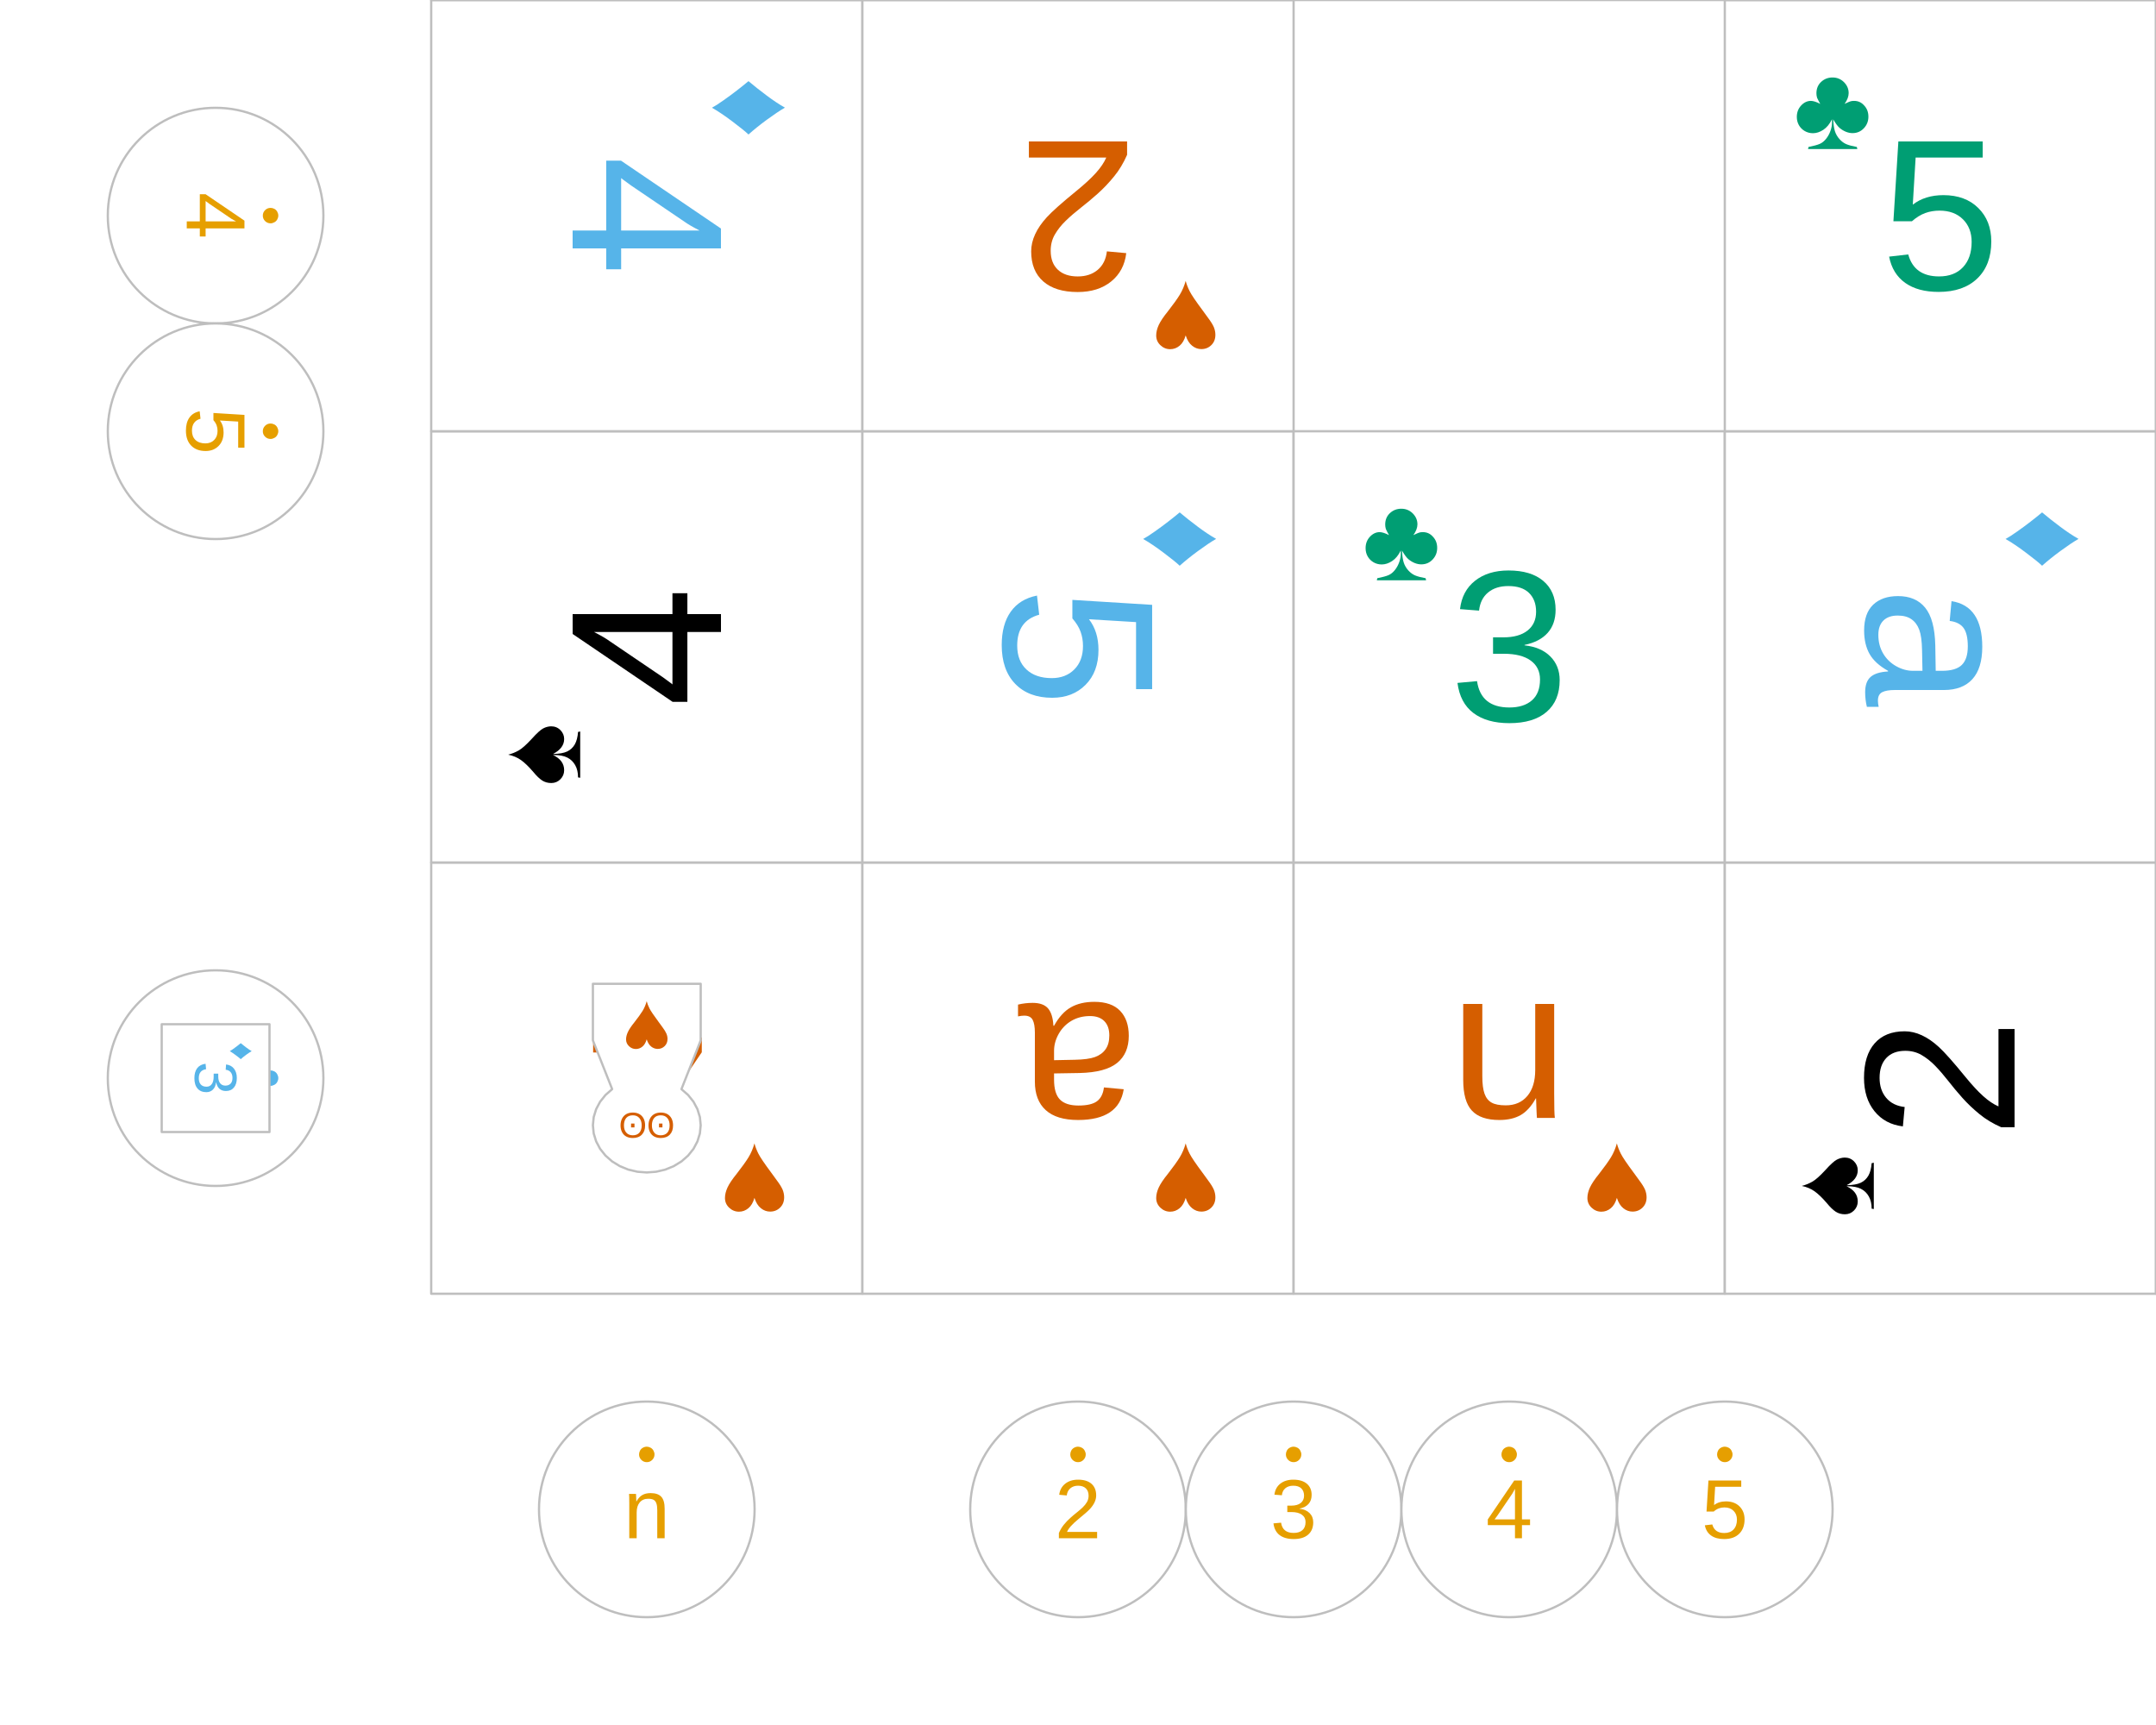
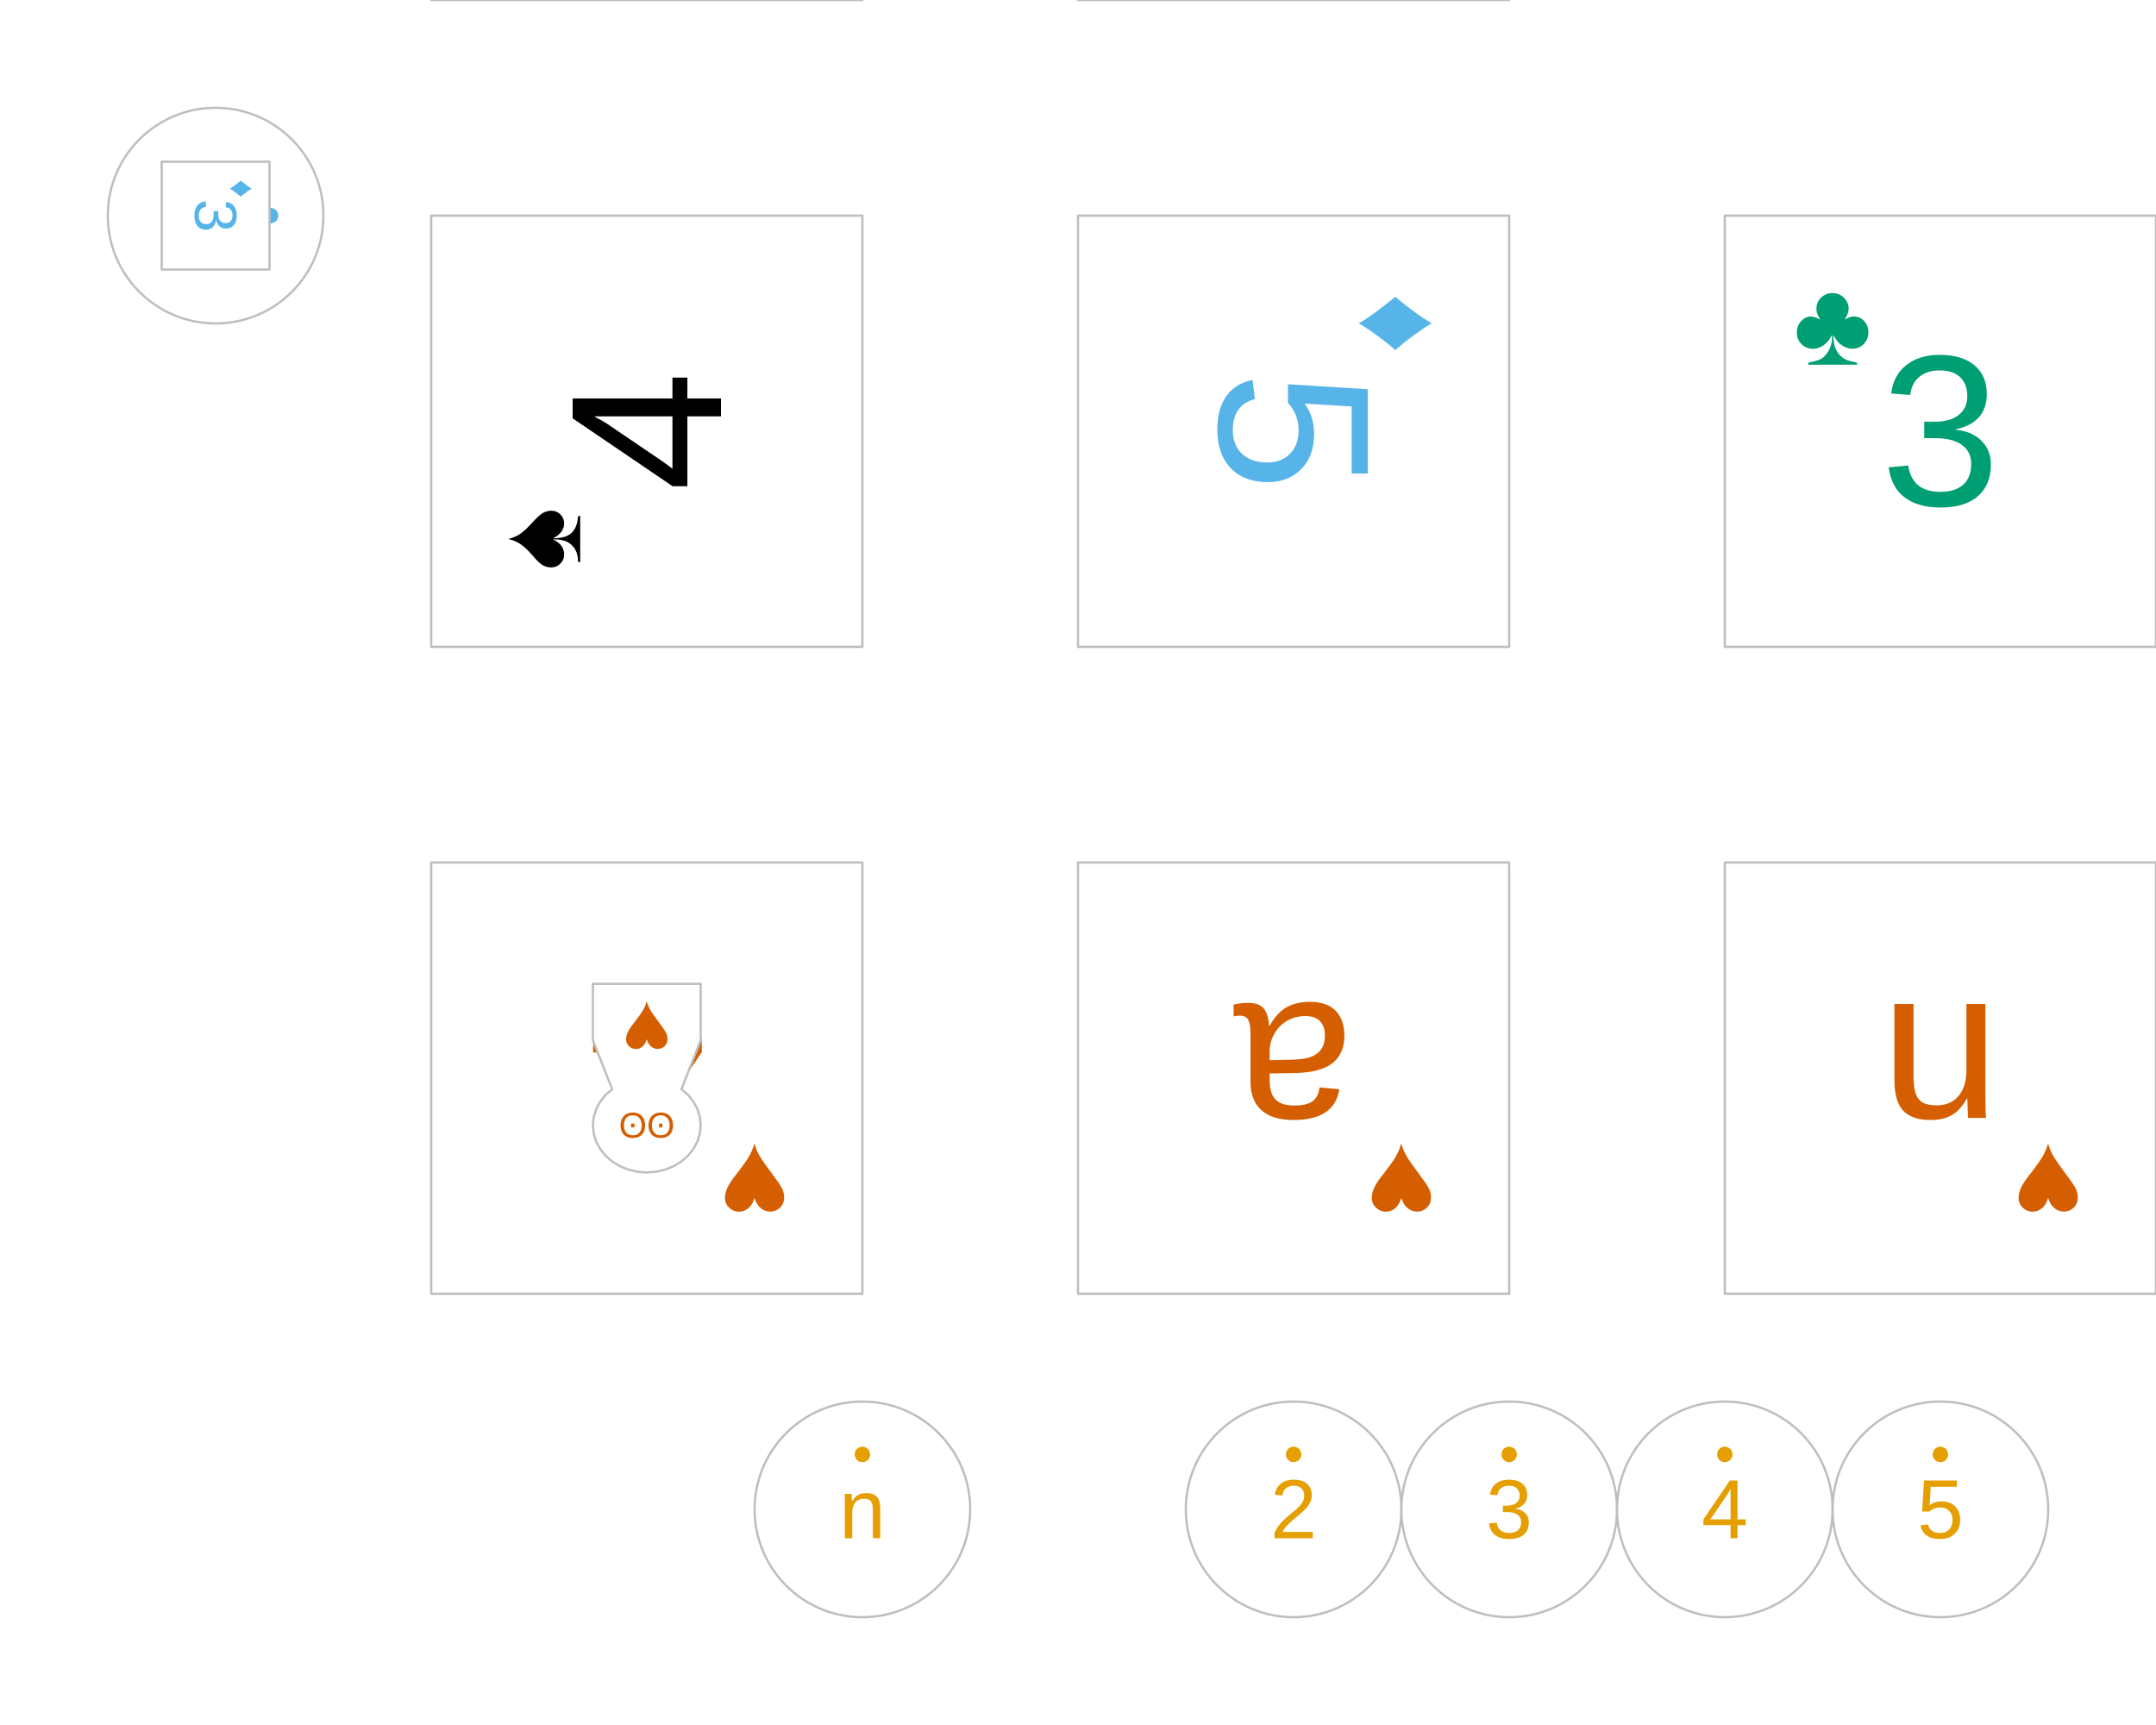
<svg xmlns="http://www.w3.org/2000/svg" viewBox="0 0 720.00 576.00">
  <defs>
    <style type="text/css">
    line, polyline, polygon, path, rect, circle {
      fill: none;
      stroke: #000000;
      stroke-linecap: round;
      stroke-linejoin: round;
      stroke-miterlimit: 10.00;
    }
  </style>
  </defs>
  <rect width="100%" height="100%" style="stroke: none; fill: #FFFFFF;" />
  <polygon points="288.00,288.00 288.00,432.00 144.00,432.00 144.00,288.00 288.00,288.00 " style="stroke-width: 0.75; stroke: none; fill: #FFFFFF;" />
  <polyline points="288.00,288.00 288.00,432.00 144.00,432.00 144.00,288.00 288.00,288.00 288.00,288.00 " style="stroke-width: 0.75; stroke: none;" />
  <text transform="translate(236.02,335.23) rotate(-180)" style="font-size: 72.00px; fill: #D55E00; font-family: Liberation Sans;" textLength="40.05px" lengthAdjust="spacingAndGlyphs">4</text>
  <text transform="translate(263.87,382.24) rotate(-180)" style="font-size: 40.00px; fill: #D55E00; font-family: Liberation Sans;" textLength="23.75px" lengthAdjust="spacingAndGlyphs">♥</text>
  <polyline points="288.00,288.00 288.00,432.00 144.00,432.00 144.00,288.00 288.00,288.00 288.00,288.00 " style="stroke-width: 0.75; stroke: none;" />
  <polyline points="288.00,288.00 288.00,432.00 144.00,432.00 144.00,288.00 288.00,288.00 288.00,288.00 " style="stroke-width: 0.75; stroke: #BEBEBE;" />
-   <polygon points="432.00,288.00 432.00,432.00 288.00,432.00 288.00,288.00 432.00,288.00 " style="stroke-width: 0.75; stroke: none; fill: #FFFFFF;" />
-   <polyline points="432.00,288.00 432.00,432.00 288.00,432.00 288.00,288.00 432.00,288.00 432.00,288.00 " style="stroke-width: 0.75; stroke: none;" />
-   <text transform="translate(380.02,335.23) rotate(-180)" style="font-size: 72.00px; fill: #D55E00; font-family: Liberation Sans;" textLength="40.05px" lengthAdjust="spacingAndGlyphs">a</text>
-   <text transform="translate(407.88,382.24) rotate(-180)" style="font-size: 40.00px; fill: #D55E00; font-family: Liberation Sans;" textLength="23.75px" lengthAdjust="spacingAndGlyphs">♥</text>
-   <polyline points="432.00,288.00 432.00,432.00 288.00,432.00 288.00,288.00 432.00,288.00 432.00,288.00 " style="stroke-width: 0.75; stroke: none;" />
-   <polyline points="432.00,288.00 432.00,432.00 288.00,432.00 288.00,288.00 432.00,288.00 432.00,288.00 " style="stroke-width: 0.75; stroke: #BEBEBE;" />
-   <polygon points="576.00,288.00 576.00,432.00 432.00,432.00 432.00,288.00 576.00,288.00 " style="stroke-width: 0.75; stroke: none; fill: #FFFFFF;" />
-   <polyline points="576.00,288.00 576.00,432.00 432.00,432.00 432.00,288.00 576.00,288.00 576.00,288.00 " style="stroke-width: 0.75; stroke: none;" />
-   <text transform="translate(524.02,335.23) rotate(-180)" style="font-size: 72.00px; fill: #D55E00; font-family: Liberation Sans;" textLength="40.05px" lengthAdjust="spacingAndGlyphs">n</text>
-   <text transform="translate(551.88,382.24) rotate(-180)" style="font-size: 40.00px; fill: #D55E00; font-family: Liberation Sans;" textLength="23.75px" lengthAdjust="spacingAndGlyphs">♥</text>
-   <polyline points="576.00,288.00 576.00,432.00 432.00,432.00 432.00,288.00 576.00,288.00 576.00,288.00 " style="stroke-width: 0.75; stroke: none;" />
-   <polyline points="576.00,288.00 576.00,432.00 432.00,432.00 432.00,288.00 576.00,288.00 576.00,288.00 " style="stroke-width: 0.75; stroke: #BEBEBE;" />
-   <polygon points="720.00,432.00 576.00,432.00 576.00,288.00 720.00,288.00 720.00,432.00 " style="stroke-width: 0.75; stroke: none; fill: #FFFFFF;" />
-   <polyline points="720.00,432.00 576.00,432.00 576.00,288.00 720.00,288.00 720.00,432.00 720.00,432.00 " style="stroke-width: 0.75; stroke: none;" />
-   <text transform="translate(672.77,380.02) rotate(-90)" style="font-size: 72.00px; font-family: Liberation Sans;" textLength="40.05px" lengthAdjust="spacingAndGlyphs">2</text>
-   <text transform="translate(625.76,406.62) rotate(-90)" style="font-size: 40.00px; font-family: Liberation Sans;" textLength="21.25px" lengthAdjust="spacingAndGlyphs">♠</text>
-   <polyline points="720.00,432.00 576.00,432.00 576.00,288.00 720.00,288.00 720.00,432.00 720.00,432.00 " style="stroke-width: 0.75; stroke: none;" />
-   <polyline points="720.00,432.00 576.00,432.00 576.00,288.00 720.00,288.00 720.00,432.00 720.00,432.00 " style="stroke-width: 0.75; stroke: #BEBEBE;" />
-   <polygon points="720.00,288.00 720.00,288.00 720.00,432.00 720.00,432.00 720.00,288.00 " style="stroke-width: 0.75; stroke: none; fill: #FFFFFF;" />
-   <polyline points="720.00,288.00 720.00,288.00 " style="stroke-width: 0.75; stroke: none;" />
-   <polyline points="720.00,432.00 720.00,432.00 720.00,288.00 720.00,288.00 " style="stroke-width: 0.75; stroke: none;" />
-   <text transform="translate(767.23,339.98) rotate(-270)" style="font-size: 72.00px; fill: #56B4E9; font-family: Liberation Sans;" textLength="40.05px" lengthAdjust="spacingAndGlyphs">n</text>
-   <polyline points="720.00,288.00 720.00,288.00 " style="stroke-width: 0.75; stroke: none;" />
-   <polyline points="720.00,432.00 720.00,432.00 720.00,288.00 720.00,288.00 " style="stroke-width: 0.75; stroke: none;" />
-   <polyline points="720.00,288.00 720.00,288.00 " style="stroke-width: 0.75; stroke: #BEBEBE;" />
-   <polyline points="720.00,432.00 720.00,432.00 720.00,288.00 720.00,288.00 " style="stroke-width: 0.75; stroke: #BEBEBE;" />
-   <polygon points="288.00,288.00 144.00,288.00 144.00,144.00 288.00,144.00 288.00,288.00 " style="stroke-width: 0.75; stroke: none; fill: #FFFFFF;" />
-   <polyline points="288.00,288.00 144.00,288.00 144.00,144.00 288.00,144.00 288.00,288.00 288.00,288.00 " style="stroke-width: 0.75; stroke: none;" />
-   <text transform="translate(240.77,236.02) rotate(-90)" style="font-size: 72.00px; font-family: Liberation Sans;" textLength="40.05px" lengthAdjust="spacingAndGlyphs">4</text>
-   <text transform="translate(193.76,262.62) rotate(-90)" style="font-size: 40.00px; font-family: Liberation Sans;" textLength="21.25px" lengthAdjust="spacingAndGlyphs">♠</text>
-   <polyline points="288.00,288.00 144.00,288.00 144.00,144.00 288.00,144.00 288.00,288.00 288.00,288.00 " style="stroke-width: 0.75; stroke: none;" />
-   <polyline points="288.00,288.00 144.00,288.00 144.00,144.00 288.00,144.00 288.00,288.00 288.00,288.00 " style="stroke-width: 0.75; stroke: #BEBEBE;" />
-   <polygon points="288.00,144.00 432.00,144.00 432.00,288.00 288.00,288.00 288.00,144.00 " style="stroke-width: 0.75; stroke: none; fill: #FFFFFF;" />
-   <polyline points="288.00,144.00 432.00,144.00 432.00,288.00 288.00,288.00 288.00,144.00 288.00,144.00 " style="stroke-width: 0.75; stroke: none;" />
-   <text transform="translate(335.23,195.98) rotate(-270)" style="font-size: 72.00px; fill: #56B4E9; font-family: Liberation Sans;" textLength="40.05px" lengthAdjust="spacingAndGlyphs">5</text>
-   <text transform="translate(382.24,169.80) rotate(-270)" style="font-size: 40.00px; fill: #56B4E9; font-family: Liberation Sans;" textLength="20.41px" lengthAdjust="spacingAndGlyphs">♦</text>
-   <polyline points="288.00,144.00 432.00,144.00 432.00,288.00 288.00,288.00 288.00,144.00 288.00,144.00 " style="stroke-width: 0.75; stroke: none;" />
-   <polyline points="288.00,144.00 432.00,144.00 432.00,288.00 288.00,288.00 288.00,144.00 288.00,144.00 " style="stroke-width: 0.75; stroke: #BEBEBE;" />
-   <rect x="432.00" y="144.00" width="144.00" height="144.00" style="stroke-width: 0.75; stroke: none; fill: #FFFFFF;" />
-   <text x="483.98" y="240.77" style="font-size: 72.00px; fill: #009E73; font-family: Liberation Sans;" textLength="40.05px" lengthAdjust="spacingAndGlyphs">3</text>
-   <text x="454.87" y="193.76" style="font-size: 40.00px; fill: #009E73; font-family: Liberation Sans;" textLength="26.25px" lengthAdjust="spacingAndGlyphs">♣</text>
-   <rect x="432.00" y="144.00" width="144.00" height="144.00" style="stroke-width: 0.75; stroke: #BEBEBE;" />
-   <polygon points="576.00,144.00 720.00,144.00 720.00,288.00 576.00,288.00 576.00,144.00 " style="stroke-width: 0.75; stroke: none; fill: #FFFFFF;" />
-   <polyline points="576.00,144.00 720.00,144.00 720.00,288.00 576.00,288.00 576.00,144.00 576.00,144.00 " style="stroke-width: 0.75; stroke: none;" />
-   <text transform="translate(623.23,195.98) rotate(-270)" style="font-size: 72.00px; fill: #56B4E9; font-family: Liberation Sans;" textLength="40.05px" lengthAdjust="spacingAndGlyphs">a</text>
-   <text transform="translate(670.24,169.80) rotate(-270)" style="font-size: 40.00px; fill: #56B4E9; font-family: Liberation Sans;" textLength="20.41px" lengthAdjust="spacingAndGlyphs">♦</text>
-   <polyline points="576.00,144.00 720.00,144.00 720.00,288.00 576.00,288.00 576.00,144.00 576.00,144.00 " style="stroke-width: 0.75; stroke: none;" />
-   <polyline points="576.00,144.00 720.00,144.00 720.00,288.00 576.00,288.00 576.00,144.00 576.00,144.00 " style="stroke-width: 0.75; stroke: #BEBEBE;" />
-   <rect x="720.00" y="144.00" width="144.00" height="144.00" style="stroke-width: 0.75; stroke: none; fill: #FFFFFF;" />
-   <rect x="720.00" y="144.00" width="144.00" height="144.00" style="stroke-width: 0.75; stroke: #BEBEBE;" />
-   <polygon points="144.00,0.00 288.00,0.00 288.00,144.00 144.00,144.00 144.00,0.00 " style="stroke-width: 0.75; stroke: none; fill: #FFFFFF;" />
-   <polyline points="144.00,0.00 288.00,0.00 288.00,144.00 144.00,144.00 144.00,0.00 144.00,0.00 " style="stroke-width: 0.75; stroke: none;" />
-   <text transform="translate(191.23,51.98) rotate(-270)" style="font-size: 72.00px; fill: #56B4E9; font-family: Liberation Sans;" textLength="40.05px" lengthAdjust="spacingAndGlyphs">4</text>
-   <text transform="translate(238.24,25.80) rotate(-270)" style="font-size: 40.00px; fill: #56B4E9; font-family: Liberation Sans;" textLength="20.41px" lengthAdjust="spacingAndGlyphs">♦</text>
-   <polyline points="144.00,0.00 288.00,0.00 288.00,144.00 144.00,144.00 144.00,0.00 144.00,0.00 " style="stroke-width: 0.75; stroke: none;" />
-   <polyline points="144.00,0.00 288.00,0.00 288.00,144.00 144.00,144.00 144.00,0.00 144.00,0.00 " style="stroke-width: 0.75; stroke: #BEBEBE;" />
-   <polygon points="432.00,0.00 432.00,144.00 288.00,144.00 288.00,0.00 432.00,0.00 " style="stroke-width: 0.75; stroke: none; fill: #FFFFFF;" />
-   <polyline points="432.00,0.00 432.00,144.00 288.00,144.00 288.00,0.00 432.00,0.00 432.00,0.00 " style="stroke-width: 0.75; stroke: none;" />
-   <text transform="translate(380.02,47.23) rotate(-180)" style="font-size: 72.00px; fill: #D55E00; font-family: Liberation Sans;" textLength="40.05px" lengthAdjust="spacingAndGlyphs">2</text>
-   <text transform="translate(407.88,94.24) rotate(-180)" style="font-size: 40.00px; fill: #D55E00; font-family: Liberation Sans;" textLength="23.75px" lengthAdjust="spacingAndGlyphs">♥</text>
-   <polyline points="432.00,0.00 432.00,144.00 288.00,144.00 288.00,0.00 432.00,0.00 432.00,0.00 " style="stroke-width: 0.75; stroke: none;" />
-   <polyline points="432.00,0.00 432.00,144.00 288.00,144.00 288.00,0.00 432.00,0.00 432.00,0.00 " style="stroke-width: 0.75; stroke: #BEBEBE;" />
-   <rect x="576.00" y="0.00" width="144.00" height="144.00" style="stroke-width: 0.75; stroke: none; fill: #FFFFFF;" />
-   <text x="627.98" y="96.77" style="font-size: 72.00px; fill: #009E73; font-family: Liberation Sans;" textLength="40.05px" lengthAdjust="spacingAndGlyphs">5</text>
-   <text x="598.88" y="49.76" style="font-size: 40.00px; fill: #009E73; font-family: Liberation Sans;" textLength="26.25px" lengthAdjust="spacingAndGlyphs">♣</text>
-   <rect x="576.00" y="0.00" width="144.00" height="144.00" style="stroke-width: 0.75; stroke: #BEBEBE;" />
-   <polygon points="720.00,144.00 720.00,144.00 720.00,0.00 720.00,0.00 " style="stroke-width: 0.75; stroke: none; fill: #FFFFFF;" />
-   <polyline points="720.00,144.00 720.00,144.00 720.00,0.00 720.00,0.00 " style="stroke-width: 0.75; stroke: none;" />
-   <polyline points="720.00,144.00 720.00,144.00 720.00,0.00 720.00,0.00 " style="stroke-width: 0.75; stroke: none;" />
-   <polyline points="720.00,144.00 720.00,144.00 720.00,0.00 720.00,0.00 " style="stroke-width: 0.75; stroke: #BEBEBE;" />
+   <polygon points="504.00,288.00 504.00,432.00 360.00,432.00 360.00,288.00 504.00,288.00 " style="stroke-width: 0.75; stroke: none; fill: #FFFFFF;" />
+   <polyline points="504.00,288.00 504.00,432.00 360.00,432.00 360.00,288.00 504.00,288.00 504.00,288.00 " style="stroke-width: 0.75; stroke: none;" />
+   <text transform="translate(452.02,335.23) rotate(-180)" style="font-size: 72.00px; fill: #D55E00; font-family: Liberation Sans;" textLength="40.05px" lengthAdjust="spacingAndGlyphs">a</text>
+   <text transform="translate(479.88,382.24) rotate(-180)" style="font-size: 40.00px; fill: #D55E00; font-family: Liberation Sans;" textLength="23.75px" lengthAdjust="spacingAndGlyphs">♥</text>
+   <polyline points="504.00,288.00 504.00,432.00 360.00,432.00 360.00,288.00 504.00,288.00 504.00,288.00 " style="stroke-width: 0.75; stroke: none;" />
+   <polyline points="504.00,288.00 504.00,432.00 360.00,432.00 360.00,288.00 504.00,288.00 504.00,288.00 " style="stroke-width: 0.75; stroke: #BEBEBE;" />
+   <polygon points="720.00,288.00 720.00,432.00 576.00,432.00 576.00,288.00 720.00,288.00 " style="stroke-width: 0.75; stroke: none; fill: #FFFFFF;" />
+   <polyline points="720.00,288.00 720.00,432.00 576.00,432.00 576.00,288.00 720.00,288.00 720.00,288.00 " style="stroke-width: 0.75; stroke: none;" />
+   <text transform="translate(668.02,335.23) rotate(-180)" style="font-size: 72.00px; fill: #D55E00; font-family: Liberation Sans;" textLength="40.05px" lengthAdjust="spacingAndGlyphs">n</text>
+   <text transform="translate(695.88,382.24) rotate(-180)" style="font-size: 40.00px; fill: #D55E00; font-family: Liberation Sans;" textLength="23.75px" lengthAdjust="spacingAndGlyphs">♥</text>
+   <polyline points="720.00,288.00 720.00,432.00 576.00,432.00 576.00,288.00 720.00,288.00 720.00,288.00 " style="stroke-width: 0.75; stroke: none;" />
+   <polyline points="720.00,288.00 720.00,432.00 576.00,432.00 576.00,288.00 720.00,288.00 720.00,288.00 " style="stroke-width: 0.75; stroke: #BEBEBE;" />
+   <polygon points="288.00,216.00 144.00,216.00 144.00,72.00 288.00,72.00 288.00,216.00 " style="stroke-width: 0.75; stroke: none; fill: #FFFFFF;" />
+   <polyline points="288.00,216.00 144.00,216.00 144.00,72.00 288.00,72.00 288.00,216.00 288.00,216.00 " style="stroke-width: 0.75; stroke: none;" />
+   <text transform="translate(240.77,164.02) rotate(-90)" style="font-size: 72.00px; font-family: Liberation Sans;" textLength="40.05px" lengthAdjust="spacingAndGlyphs">4</text>
+   <text transform="translate(193.76,190.62) rotate(-90)" style="font-size: 40.00px; font-family: Liberation Sans;" textLength="21.25px" lengthAdjust="spacingAndGlyphs">♠</text>
+   <polyline points="288.00,216.00 144.00,216.00 144.00,72.00 288.00,72.00 288.00,216.00 288.00,216.00 " style="stroke-width: 0.75; stroke: none;" />
+   <polyline points="288.00,216.00 144.00,216.00 144.00,72.00 288.00,72.00 288.00,216.00 288.00,216.00 " style="stroke-width: 0.75; stroke: #BEBEBE;" />
+   <polygon points="360.00,72.00 504.00,72.00 504.00,216.00 360.00,216.00 360.00,72.00 " style="stroke-width: 0.75; stroke: none; fill: #FFFFFF;" />
+   <polyline points="360.00,72.00 504.00,72.00 504.00,216.00 360.00,216.00 360.00,72.00 360.00,72.00 " style="stroke-width: 0.75; stroke: none;" />
+   <text transform="translate(407.23,123.98) rotate(-270)" style="font-size: 72.00px; fill: #56B4E9; font-family: Liberation Sans;" textLength="40.05px" lengthAdjust="spacingAndGlyphs">5</text>
+   <text transform="translate(454.24,97.80) rotate(-270)" style="font-size: 40.00px; fill: #56B4E9; font-family: Liberation Sans;" textLength="20.41px" lengthAdjust="spacingAndGlyphs">♦</text>
+   <polyline points="360.00,72.00 504.00,72.00 504.00,216.00 360.00,216.00 360.00,72.00 360.00,72.00 " style="stroke-width: 0.75; stroke: none;" />
+   <polyline points="360.00,72.00 504.00,72.00 504.00,216.00 360.00,216.00 360.00,72.00 360.00,72.00 " style="stroke-width: 0.75; stroke: #BEBEBE;" />
+   <rect x="576.00" y="72.00" width="144.00" height="144.00" style="stroke-width: 0.75; stroke: none; fill: #FFFFFF;" />
+   <text x="627.98" y="168.77" style="font-size: 72.00px; fill: #009E73; font-family: Liberation Sans;" textLength="40.05px" lengthAdjust="spacingAndGlyphs">3</text>
+   <text x="598.88" y="121.76" style="font-size: 40.00px; fill: #009E73; font-family: Liberation Sans;" textLength="26.25px" lengthAdjust="spacingAndGlyphs">♣</text>
+   <rect x="576.00" y="72.00" width="144.00" height="144.00" style="stroke-width: 0.75; stroke: #BEBEBE;" />
  <polygon points="288.00,0.00 288.00,0.00 144.00,0.00 144.00,0.00 " style="stroke-width: 0.75; stroke: none; fill: #FFFFFF;" />
  <polyline points="288.00,0.00 288.00,0.00 144.00,0.00 144.00,0.00 " style="stroke-width: 0.75; stroke: none;" />
  <polyline points="288.00,0.00 288.00,0.00 144.00,0.00 144.00,0.00 " style="stroke-width: 0.75; stroke: none;" />
  <polyline points="288.00,0.00 288.00,0.00 144.00,0.00 144.00,0.00 " style="stroke-width: 0.75; stroke: #BEBEBE;" />
-   <polygon points="432.00,0.00 288.00,0.00 288.00,0.00 432.00,0.00 432.00,0.00 " style="stroke-width: 0.75; stroke: none; fill: #FFFFFF;" />
-   <polyline points="432.00,0.00 288.00,0.00 288.00,0.00 " style="stroke-width: 0.75; stroke: none;" />
-   <polyline points="432.00,0.00 432.00,0.00 432.00,0.00 " style="stroke-width: 0.75; stroke: none;" />
-   <polyline points="432.00,0.00 288.00,0.00 288.00,0.00 " style="stroke-width: 0.75; stroke: none;" />
-   <polyline points="432.00,0.00 432.00,0.00 432.00,0.00 " style="stroke-width: 0.75; stroke: none;" />
-   <polyline points="432.00,0.00 288.00,0.00 288.00,0.00 " style="stroke-width: 0.75; stroke: #BEBEBE;" />
-   <polyline points="432.00,0.00 432.00,0.00 432.00,0.00 " style="stroke-width: 0.75; stroke: #BEBEBE;" />
-   <rect x="432.00" y="-144.00" width="144.00" height="144.00" style="stroke-width: 0.75; stroke: none; fill: #FFFFFF;" />
-   <rect x="432.00" y="-144.00" width="144.00" height="144.00" style="stroke-width: 0.75; stroke: #BEBEBE;" />
-   <rect x="576.00" y="-144.00" width="144.00" height="144.00" style="stroke-width: 0.75; stroke: none; fill: #FFFFFF;" />
-   <rect x="576.00" y="-144.00" width="144.00" height="144.00" style="stroke-width: 0.75; stroke: #BEBEBE;" />
-   <polygon points="720.00,0.00 720.00,0.00 720.00,0.00 720.00,0.00 " style="stroke-width: 0.75; stroke: none; fill: #FFFFFF;" />
-   <polyline points="720.00,0.00 720.00,0.00 720.00,0.00 " style="stroke-width: 0.75; stroke: none;" />
-   <polyline points="720.00,0.00 720.00,0.00 720.00,0.00 " style="stroke-width: 0.75; stroke: none;" />
-   <polyline points="720.00,0.00 720.00,0.00 720.00,0.00 " style="stroke-width: 0.75; stroke: #BEBEBE;" />
-   <circle cx="216.00" cy="504.00" r="27.00pt" style="stroke-width: 0.75; stroke: none; fill: #FFFFFF;" />
-   <text x="208.21" y="513.63" style="font-size: 28.00px; fill: #E69F00; font-family: Liberation Sans;" textLength="15.58px" lengthAdjust="spacingAndGlyphs">n</text>
-   <text x="212.37" y="489.03" style="font-size: 12.00px; fill: #E69F00; font-family: Liberation Sans;" textLength="7.25px" lengthAdjust="spacingAndGlyphs">●</text>
-   <circle cx="216.00" cy="504.00" r="27.00pt" style="stroke-width: 0.75; stroke: #BEBEBE;" />
-   <circle cx="360.00" cy="504.00" r="27.00pt" style="stroke-width: 0.75; stroke: none; fill: #FFFFFF;" />
-   <text x="352.21" y="513.63" style="font-size: 28.00px; fill: #E69F00; font-family: Liberation Sans;" textLength="15.58px" lengthAdjust="spacingAndGlyphs">2</text>
-   <text x="356.38" y="489.03" style="font-size: 12.00px; fill: #E69F00; font-family: Liberation Sans;" textLength="7.25px" lengthAdjust="spacingAndGlyphs">●</text>
-   <circle cx="360.00" cy="504.00" r="27.00pt" style="stroke-width: 0.75; stroke: #BEBEBE;" />
+   <polygon points="504.00,0.00 504.00,0.00 360.00,0.00 360.00,0.00 " style="stroke-width: 0.75; stroke: none; fill: #FFFFFF;" />
+   <polyline points="504.00,0.00 504.00,0.00 360.00,0.00 360.00,0.00 " style="stroke-width: 0.75; stroke: none;" />
+   <polyline points="504.00,0.00 504.00,0.00 360.00,0.00 360.00,0.00 " style="stroke-width: 0.75; stroke: none;" />
+   <polyline points="504.00,0.00 504.00,0.00 360.00,0.00 360.00,0.00 " style="stroke-width: 0.75; stroke: #BEBEBE;" />
+   <circle cx="288.00" cy="504.00" r="27.00pt" style="stroke-width: 0.75; stroke: none; fill: #FFFFFF;" />
+   <text x="280.21" y="513.63" style="font-size: 28.00px; fill: #E69F00; font-family: Liberation Sans;" textLength="15.58px" lengthAdjust="spacingAndGlyphs">n</text>
+   <text x="284.38" y="489.03" style="font-size: 12.00px; fill: #E69F00; font-family: Liberation Sans;" textLength="7.25px" lengthAdjust="spacingAndGlyphs">●</text>
+   <circle cx="288.00" cy="504.00" r="27.00pt" style="stroke-width: 0.75; stroke: #BEBEBE;" />
  <circle cx="432.00" cy="504.00" r="27.00pt" style="stroke-width: 0.75; stroke: none; fill: #FFFFFF;" />
-   <text x="424.21" y="513.63" style="font-size: 28.00px; fill: #E69F00; font-family: Liberation Sans;" textLength="15.58px" lengthAdjust="spacingAndGlyphs">3</text>
+   <text x="424.21" y="513.63" style="font-size: 28.00px; fill: #E69F00; font-family: Liberation Sans;" textLength="15.58px" lengthAdjust="spacingAndGlyphs">2</text>
  <text x="428.38" y="489.03" style="font-size: 12.00px; fill: #E69F00; font-family: Liberation Sans;" textLength="7.25px" lengthAdjust="spacingAndGlyphs">●</text>
  <circle cx="432.00" cy="504.00" r="27.00pt" style="stroke-width: 0.75; stroke: #BEBEBE;" />
  <circle cx="504.00" cy="504.00" r="27.00pt" style="stroke-width: 0.75; stroke: none; fill: #FFFFFF;" />
-   <text x="496.21" y="513.63" style="font-size: 28.00px; fill: #E69F00; font-family: Liberation Sans;" textLength="15.58px" lengthAdjust="spacingAndGlyphs">4</text>
+   <text x="496.21" y="513.63" style="font-size: 28.00px; fill: #E69F00; font-family: Liberation Sans;" textLength="15.58px" lengthAdjust="spacingAndGlyphs">3</text>
  <text x="500.37" y="489.03" style="font-size: 12.00px; fill: #E69F00; font-family: Liberation Sans;" textLength="7.25px" lengthAdjust="spacingAndGlyphs">●</text>
  <circle cx="504.00" cy="504.00" r="27.00pt" style="stroke-width: 0.75; stroke: #BEBEBE;" />
  <circle cx="576.00" cy="504.00" r="27.00pt" style="stroke-width: 0.75; stroke: none; fill: #FFFFFF;" />
-   <text x="568.21" y="513.63" style="font-size: 28.00px; fill: #E69F00; font-family: Liberation Sans;" textLength="15.58px" lengthAdjust="spacingAndGlyphs">5</text>
+   <text x="568.21" y="513.63" style="font-size: 28.00px; fill: #E69F00; font-family: Liberation Sans;" textLength="15.58px" lengthAdjust="spacingAndGlyphs">4</text>
  <text x="572.38" y="489.03" style="font-size: 12.00px; fill: #E69F00; font-family: Liberation Sans;" textLength="7.25px" lengthAdjust="spacingAndGlyphs">●</text>
  <circle cx="576.00" cy="504.00" r="27.00pt" style="stroke-width: 0.75; stroke: #BEBEBE;" />
-   <circle cx="72.00" cy="360.00" r="27.00pt" style="stroke-width: 0.75; stroke: none; fill: #FFFFFF;" />
-   <text transform="translate(60.30,351.33) rotate(-270)" style="font-size: 34.00px; fill: #56B4E9; font-family: Liberation Sans;" textLength="17.34px" lengthAdjust="spacingAndGlyphs">♦</text>
-   <text transform="translate(86.97,356.38) rotate(-270)" style="font-size: 12.00px; fill: #56B4E9; font-family: Liberation Sans;" textLength="7.25px" lengthAdjust="spacingAndGlyphs">●</text>
-   <circle cx="72.00" cy="360.00" r="27.00pt" style="stroke-width: 0.75; stroke: #BEBEBE;" />
+   <circle cx="648.00" cy="504.00" r="27.00pt" style="stroke-width: 0.75; stroke: none; fill: #FFFFFF;" />
+   <text x="640.21" y="513.63" style="font-size: 28.00px; fill: #E69F00; font-family: Liberation Sans;" textLength="15.58px" lengthAdjust="spacingAndGlyphs">5</text>
+   <text x="644.38" y="489.03" style="font-size: 12.00px; fill: #E69F00; font-family: Liberation Sans;" textLength="7.25px" lengthAdjust="spacingAndGlyphs">●</text>
+   <circle cx="648.00" cy="504.00" r="27.00pt" style="stroke-width: 0.75; stroke: #BEBEBE;" />
  <circle cx="72.00" cy="72.00" r="27.00pt" style="stroke-width: 0.75; stroke: none; fill: #FFFFFF;" />
-   <text transform="translate(62.37,64.21) rotate(-270)" style="font-size: 28.00px; fill: #E69F00; font-family: Liberation Sans;" textLength="15.58px" lengthAdjust="spacingAndGlyphs">4</text>
-   <text transform="translate(86.97,68.37) rotate(-270)" style="font-size: 12.00px; fill: #E69F00; font-family: Liberation Sans;" textLength="7.25px" lengthAdjust="spacingAndGlyphs">●</text>
+   <text transform="translate(60.30,63.33) rotate(-270)" style="font-size: 34.00px; fill: #56B4E9; font-family: Liberation Sans;" textLength="17.34px" lengthAdjust="spacingAndGlyphs">♦</text>
+   <text transform="translate(86.97,68.37) rotate(-270)" style="font-size: 12.00px; fill: #56B4E9; font-family: Liberation Sans;" textLength="7.25px" lengthAdjust="spacingAndGlyphs">●</text>
  <circle cx="72.00" cy="72.00" r="27.00pt" style="stroke-width: 0.75; stroke: #BEBEBE;" />
-   <circle cx="72.00" cy="144.00" r="27.00pt" style="stroke-width: 0.75; stroke: none; fill: #FFFFFF;" />
-   <text transform="translate(62.37,136.21) rotate(-270)" style="font-size: 28.00px; fill: #E69F00; font-family: Liberation Sans;" textLength="15.58px" lengthAdjust="spacingAndGlyphs">5</text>
-   <text transform="translate(86.97,140.37) rotate(-270)" style="font-size: 12.00px; fill: #E69F00; font-family: Liberation Sans;" textLength="7.25px" lengthAdjust="spacingAndGlyphs">●</text>
-   <circle cx="72.00" cy="144.00" r="27.00pt" style="stroke-width: 0.75; stroke: #BEBEBE;" />
-   <polygon points="54.00,342.00 90.00,342.00 90.00,378.00 54.00,378.00 54.00,342.00 " style="stroke-width: 0.75; stroke: none; fill: #FFFFFF;" />
-   <polyline points="54.00,342.00 90.00,342.00 90.00,378.00 54.00,378.00 54.00,342.00 54.00,342.00 " style="stroke-width: 0.75; stroke: none;" />
-   <text transform="translate(65.12,354.44) rotate(-270)" style="font-size: 20.00px; fill: #56B4E9; font-family: Liberation Sans;" textLength="11.12px" lengthAdjust="spacingAndGlyphs">3</text>
-   <text transform="translate(76.88,347.94) rotate(-270)" style="font-size: 12.00px; fill: #56B4E9; font-family: Liberation Sans;" textLength="6.12px" lengthAdjust="spacingAndGlyphs">♦</text>
-   <polyline points="54.00,342.00 90.00,342.00 90.00,378.00 54.00,378.00 54.00,342.00 54.00,342.00 " style="stroke-width: 0.75; stroke: none;" />
-   <polyline points="54.00,342.00 90.00,342.00 90.00,378.00 54.00,378.00 54.00,342.00 54.00,342.00 " style="stroke-width: 0.75; stroke: #BEBEBE;" />
+   <polygon points="54.00,54.00 90.00,54.00 90.00,90.00 54.00,90.00 54.00,54.00 " style="stroke-width: 0.75; stroke: none; fill: #FFFFFF;" />
+   <polyline points="54.00,54.00 90.00,54.00 90.00,90.00 54.00,90.00 54.00,54.00 54.00,54.00 " style="stroke-width: 0.75; stroke: none;" />
+   <text transform="translate(65.12,66.44) rotate(-270)" style="font-size: 20.00px; fill: #56B4E9; font-family: Liberation Sans;" textLength="11.12px" lengthAdjust="spacingAndGlyphs">3</text>
+   <text transform="translate(76.88,59.94) rotate(-270)" style="font-size: 12.00px; fill: #56B4E9; font-family: Liberation Sans;" textLength="6.12px" lengthAdjust="spacingAndGlyphs">♦</text>
+   <polyline points="54.00,54.00 90.00,54.00 90.00,90.00 54.00,90.00 54.00,54.00 54.00,54.00 " style="stroke-width: 0.75; stroke: none;" />
+   <polyline points="54.00,54.00 90.00,54.00 90.00,90.00 54.00,90.00 54.00,54.00 54.00,54.00 " style="stroke-width: 0.75; stroke: #BEBEBE;" />
  <polygon points="198.00,328.50 198.00,347.40 204.43,363.68 202.21,365.63 200.41,367.88 199.09,370.36 198.27,373.02 198.00,375.75 198.27,378.48 199.09,381.14 200.41,383.62 202.21,385.87 204.43,387.82 207.00,389.39 209.84,390.55 212.87,391.26 216.00,391.50 219.13,391.26 222.16,390.55 225.00,389.39 227.57,387.82 229.79,385.87 231.59,383.62 232.91,381.14 233.73,378.48 234.00,375.75 233.73,373.02 232.91,370.36 231.59,367.88 229.79,365.63 227.57,363.68 234.00,347.40 234.00,328.50 " style="stroke-width: 0.75; stroke: none; fill: #FFFFFF;" />
  <text transform="translate(224.31,334.62) rotate(-180)" style="font-size: 28.00px; fill: #D55E00; font-family: Liberation Sans;" textLength="16.62px" lengthAdjust="spacingAndGlyphs">♥</text>
  <text transform="translate(225.33,371.62) rotate(-180)" style="font-size: 12.00px; fill: #D55E00; font-family: Liberation Sans;" textLength="18.66px" lengthAdjust="spacingAndGlyphs">ʘʘ</text>
  <polyline points="198.00,328.50 198.00,347.40 204.43,363.68 202.21,365.63 200.41,367.88 199.09,370.36 198.27,373.02 198.00,375.75 198.27,378.48 199.09,381.14 200.41,383.62 202.21,385.87 204.43,387.82 207.00,389.39 209.84,390.55 212.87,391.26 216.00,391.50 219.13,391.26 222.16,390.55 225.00,389.39 227.57,387.82 229.79,385.87 231.59,383.62 232.91,381.14 233.73,378.48 234.00,375.75 233.73,373.02 232.91,370.36 231.59,367.88 229.79,365.63 227.57,363.68 234.00,347.40 234.00,328.50 198.00,328.50 " style="stroke-width: 0.75; stroke: #BEBEBE;" />
</svg>
